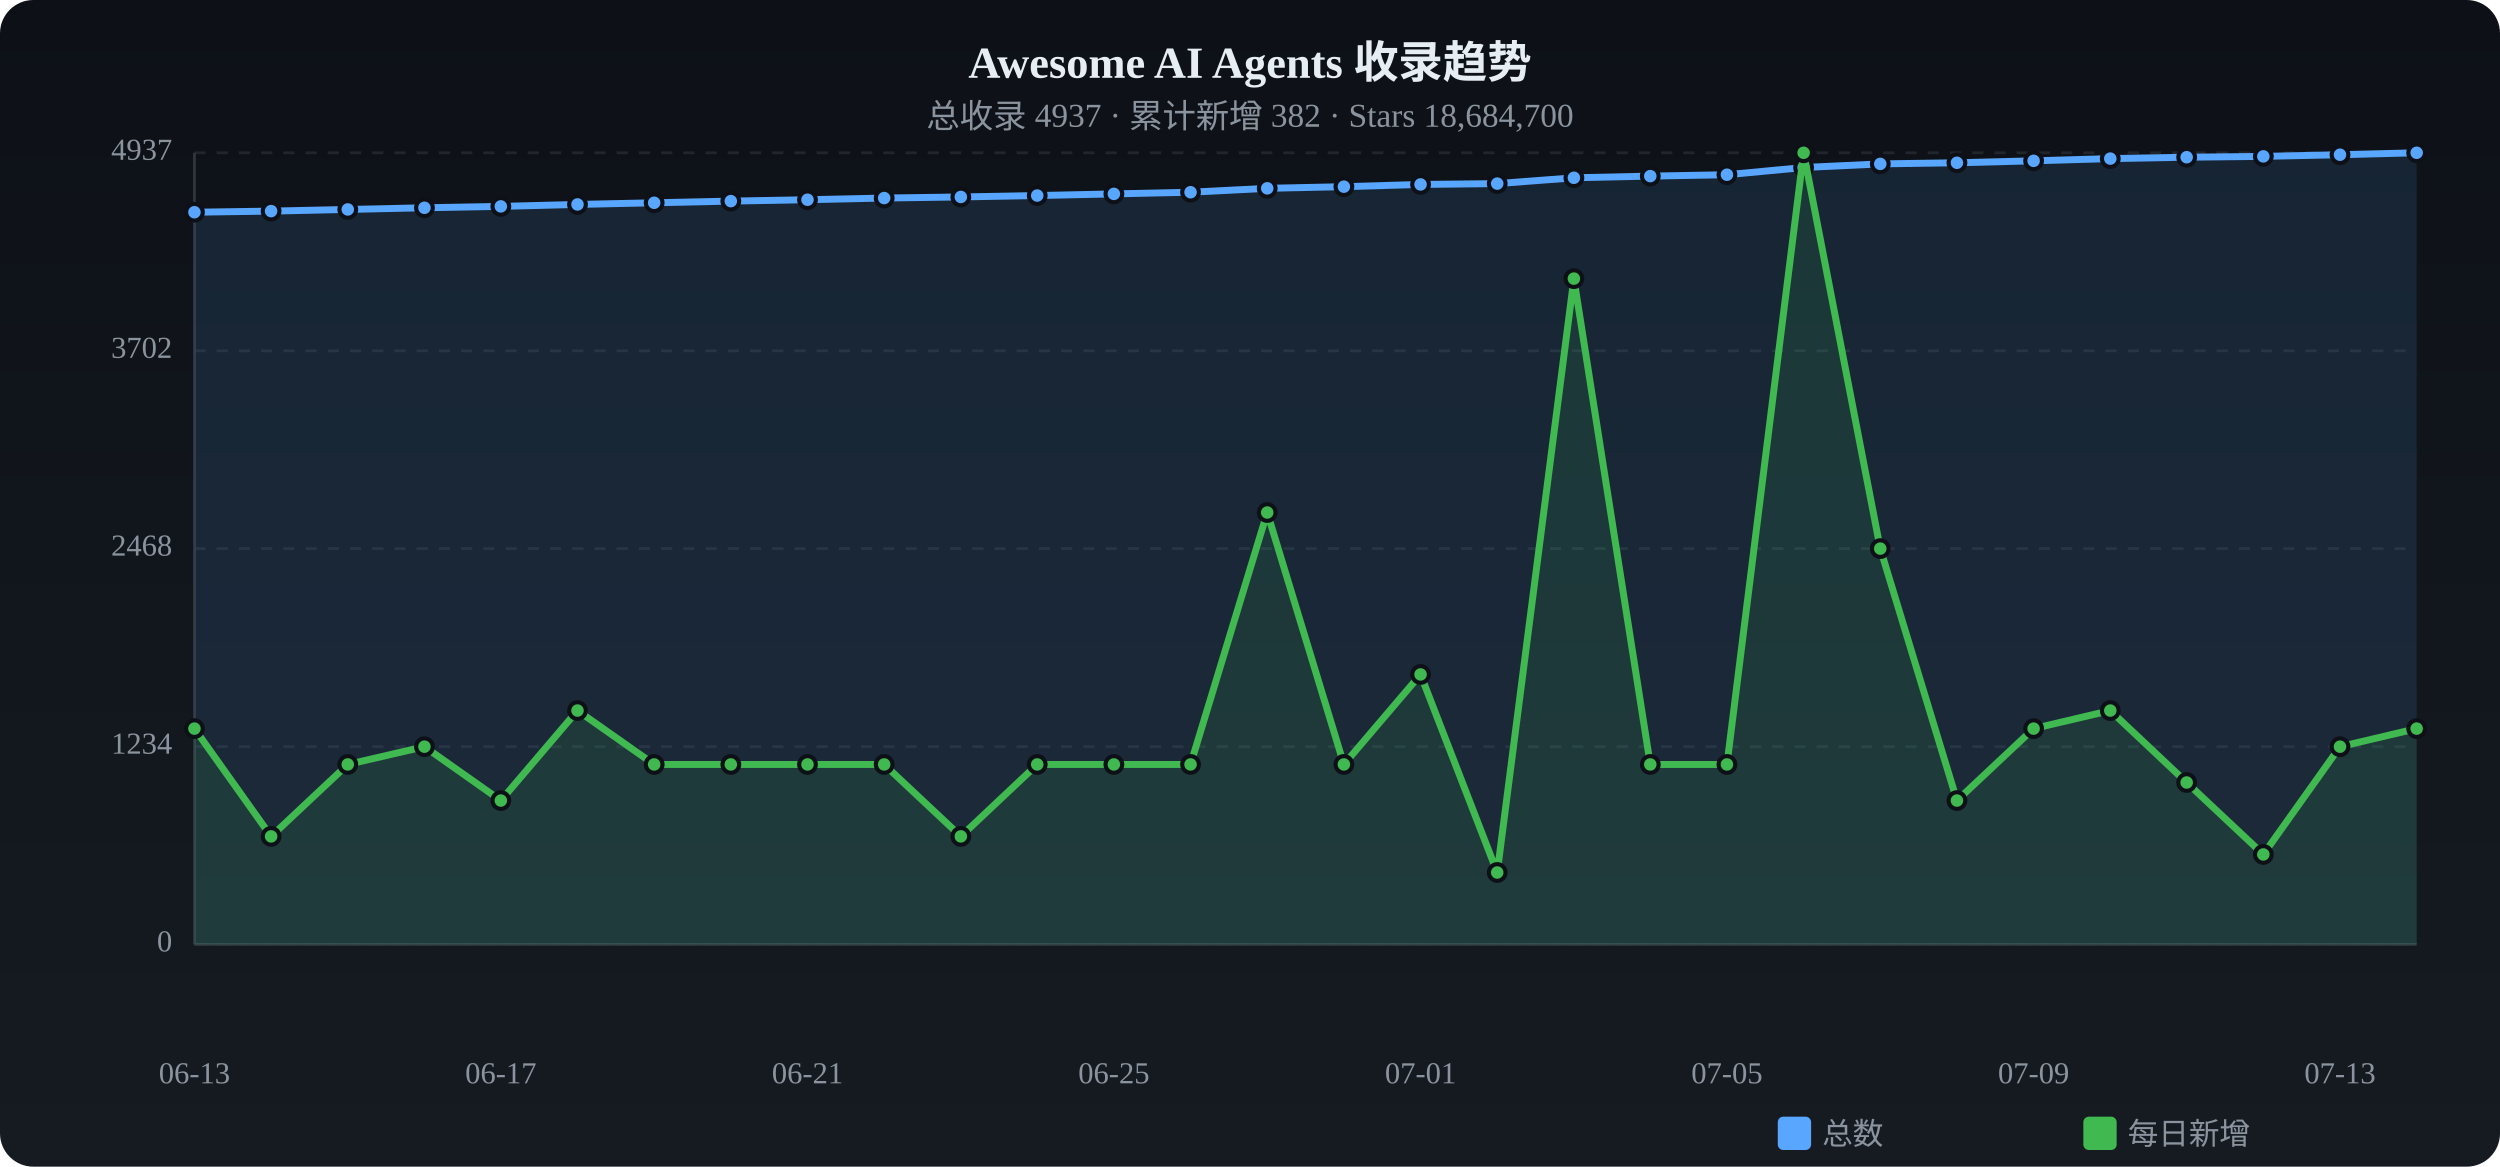
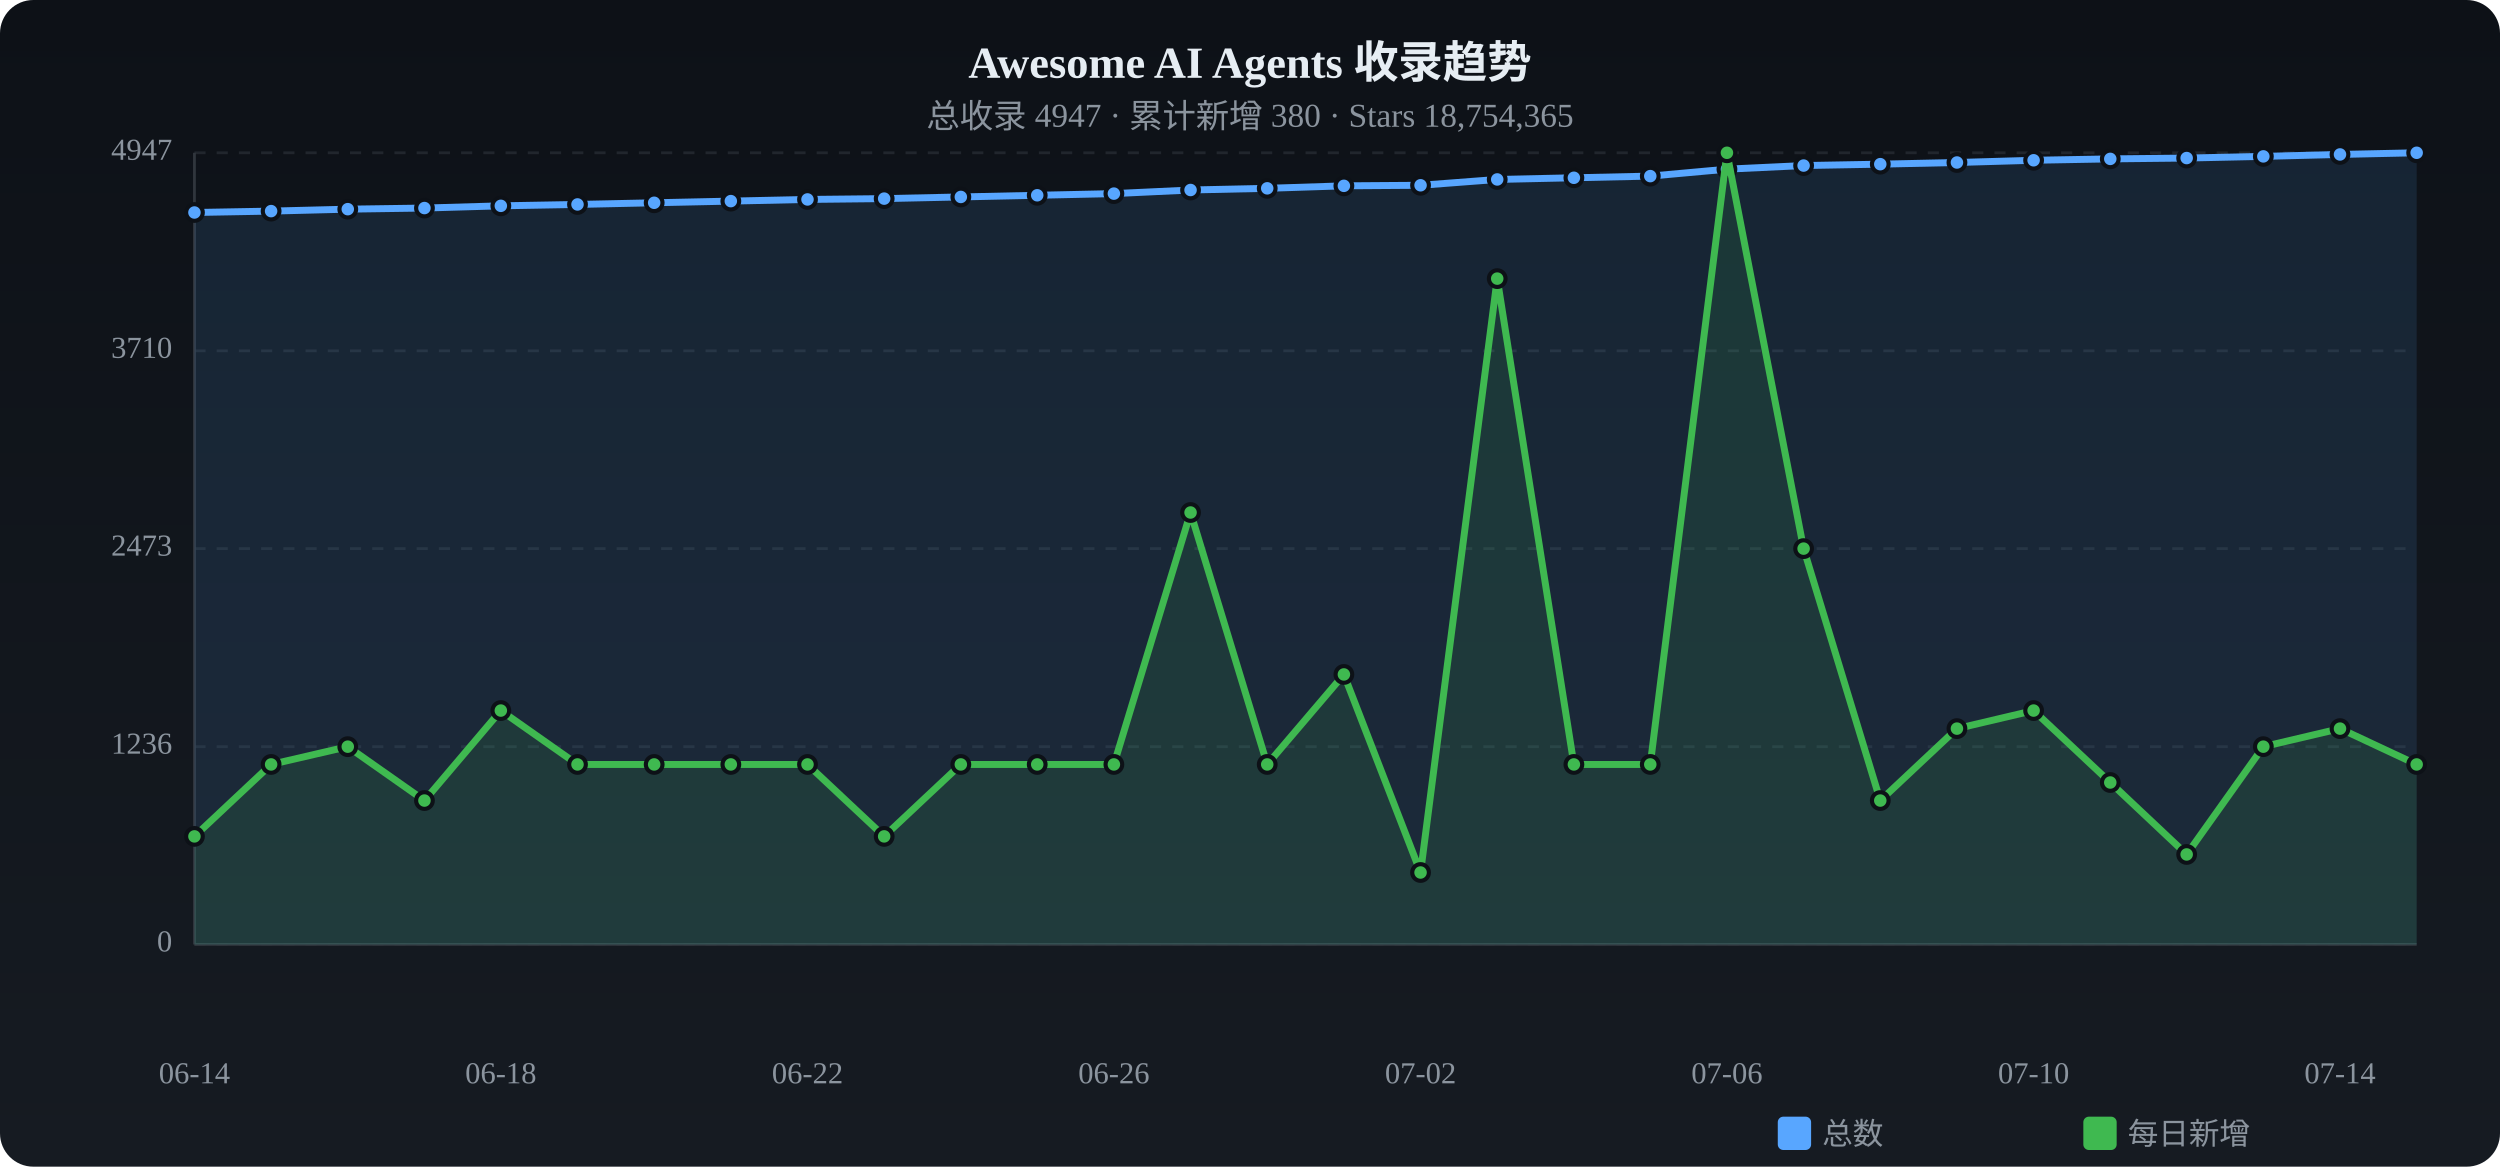
<svg xmlns="http://www.w3.org/2000/svg" viewBox="0 0 900 420" width="900" height="420">
  <defs>
    <linearGradient id="tbg" x1="0%" y1="0%" x2="0%" y2="100%">
      <stop offset="0%" stop-color="#0d1117" />
      <stop offset="100%" stop-color="#161b22" />
    </linearGradient>
  </defs>
  <rect width="900" height="420" rx="12" fill="url(#tbg)" />
  <text x="450.0" y="28" text-anchor="middle" fill="#e6edf3" font-size="16" font-weight="bold">Awesome AI Agents 收录趋势</text>
-   <text x="450.0" y="46" text-anchor="middle" fill="#8b949e" font-size="12">总收录 4937 · 累计新增 382 · Stars 18,684,700</text>
+   <text x="450.0" y="46" text-anchor="middle" fill="#8b949e" font-size="12">总收录 4947 · 累计新增 380 · Stars 18,754,365</text>
  <text x="62" y="340.0" text-anchor="end" fill="#8b949e" font-size="11" dominant-baseline="middle">0</text>
  <line x1="70" y1="340.0" x2="870" y2="340.0" stroke="#21262d" stroke-dasharray="4 4" />
-   <text x="62" y="268.8" text-anchor="end" fill="#8b949e" font-size="11" dominant-baseline="middle">1234</text>
+   <text x="62" y="268.8" text-anchor="end" fill="#8b949e" font-size="11" dominant-baseline="middle">1236</text>
  <line x1="70" y1="268.8" x2="870" y2="268.8" stroke="#21262d" stroke-dasharray="4 4" />
-   <text x="62" y="197.5" text-anchor="end" fill="#8b949e" font-size="11" dominant-baseline="middle">2468</text>
+   <text x="62" y="197.5" text-anchor="end" fill="#8b949e" font-size="11" dominant-baseline="middle">2473</text>
  <line x1="70" y1="197.5" x2="870" y2="197.5" stroke="#21262d" stroke-dasharray="4 4" />
-   <text x="62" y="126.3" text-anchor="end" fill="#8b949e" font-size="11" dominant-baseline="middle">3702</text>
+   <text x="62" y="126.3" text-anchor="end" fill="#8b949e" font-size="11" dominant-baseline="middle">3710</text>
  <line x1="70" y1="126.3" x2="870" y2="126.3" stroke="#21262d" stroke-dasharray="4 4" />
-   <text x="62" y="55.0" text-anchor="end" fill="#8b949e" font-size="11" dominant-baseline="middle">4937</text>
+   <text x="62" y="55.0" text-anchor="end" fill="#8b949e" font-size="11" dominant-baseline="middle">4947</text>
  <line x1="70" y1="55.0" x2="870" y2="55.0" stroke="#21262d" stroke-dasharray="4 4" />
  <line x1="70" y1="55" x2="70" y2="340" stroke="#30363d" />
  <line x1="70" y1="340" x2="870" y2="340" stroke="#30363d" />
-   <path d="M70.0,76.4 L97.6,76.0 L125.2,75.4 L152.8,74.8 L180.3,74.3 L207.9,73.6 L235.5,73.0 L263.1,72.4 L290.7,71.9 L318.3,71.3 L345.9,70.9 L373.4,70.4 L401.0,69.8 L428.6,69.2 L456.2,67.8 L483.8,67.2 L511.4,66.4 L539.0,66.1 L566.6,64.0 L594.1,63.4 L621.7,62.9 L649.3,60.3 L676.9,59.0 L704.5,58.6 L732.1,57.9 L759.7,57.1 L787.2,56.6 L814.8,56.3 L842.4,55.7 L870.0,55.0 L870.0,340 L70.0,340 Z" fill="#58a6ff" opacity="0.12" />
-   <polyline points="70.0,76.4 97.6,76.0 125.2,75.4 152.8,74.8 180.3,74.3 207.9,73.6 235.5,73.0 263.1,72.4 290.7,71.9 318.3,71.3 345.9,70.9 373.4,70.4 401.0,69.8 428.6,69.2 456.2,67.8 483.8,67.2 511.4,66.4 539.0,66.1 566.6,64.0 594.1,63.4 621.7,62.9 649.3,60.3 676.9,59.0 704.5,58.6 732.1,57.9 759.7,57.1 787.2,56.6 814.8,56.3 842.4,55.7 870.0,55.0" fill="none" stroke="#58a6ff" stroke-width="2.5" stroke-linecap="round" stroke-linejoin="round" />
-   <circle cx="70.0" cy="76.4" r="3" fill="#58a6ff" stroke="#0d1117" stroke-width="1.5" />
+   <path d="M70.0,76.5 L97.6,76.0 L125.2,75.3 L152.8,74.9 L180.3,74.1 L207.9,73.6 L235.5,73.0 L263.1,72.4 L290.7,71.8 L318.3,71.5 L345.9,70.9 L373.4,70.3 L401.0,69.7 L428.6,68.4 L456.2,67.8 L483.8,66.9 L511.4,66.7 L539.0,64.6 L566.6,64.0 L594.1,63.4 L621.7,60.9 L649.3,59.6 L676.9,59.1 L704.5,58.5 L732.1,57.7 L759.7,57.2 L787.2,56.9 L814.8,56.3 L842.4,55.6 L870.0,55.0 L870.0,340 L70.0,340 Z" fill="#58a6ff" opacity="0.12" />
+   <polyline points="70.0,76.5 97.6,76.0 125.2,75.3 152.8,74.9 180.3,74.1 207.9,73.6 235.5,73.0 263.1,72.4 290.7,71.8 318.3,71.5 345.9,70.9 373.4,70.3 401.0,69.7 428.6,68.4 456.2,67.8 483.8,66.9 511.4,66.7 539.0,64.6 566.6,64.0 594.1,63.4 621.7,60.9 649.3,59.6 676.9,59.1 704.5,58.5 732.1,57.7 759.7,57.2 787.2,56.9 814.8,56.3 842.4,55.6 870.0,55.0" fill="none" stroke="#58a6ff" stroke-width="2.5" stroke-linecap="round" stroke-linejoin="round" />
+   <circle cx="70.0" cy="76.5" r="3" fill="#58a6ff" stroke="#0d1117" stroke-width="1.5" />
  <circle cx="97.6" cy="76.0" r="3" fill="#58a6ff" stroke="#0d1117" stroke-width="1.5" />
-   <circle cx="125.2" cy="75.4" r="3" fill="#58a6ff" stroke="#0d1117" stroke-width="1.5" />
-   <circle cx="152.8" cy="74.8" r="3" fill="#58a6ff" stroke="#0d1117" stroke-width="1.5" />
-   <circle cx="180.3" cy="74.3" r="3" fill="#58a6ff" stroke="#0d1117" stroke-width="1.5" />
+   <circle cx="125.2" cy="75.3" r="3" fill="#58a6ff" stroke="#0d1117" stroke-width="1.5" />
+   <circle cx="152.8" cy="74.9" r="3" fill="#58a6ff" stroke="#0d1117" stroke-width="1.5" />
+   <circle cx="180.3" cy="74.1" r="3" fill="#58a6ff" stroke="#0d1117" stroke-width="1.5" />
  <circle cx="207.9" cy="73.6" r="3" fill="#58a6ff" stroke="#0d1117" stroke-width="1.5" />
  <circle cx="235.5" cy="73.0" r="3" fill="#58a6ff" stroke="#0d1117" stroke-width="1.5" />
  <circle cx="263.1" cy="72.4" r="3" fill="#58a6ff" stroke="#0d1117" stroke-width="1.5" />
-   <circle cx="290.7" cy="71.9" r="3" fill="#58a6ff" stroke="#0d1117" stroke-width="1.5" />
-   <circle cx="318.3" cy="71.3" r="3" fill="#58a6ff" stroke="#0d1117" stroke-width="1.5" />
+   <circle cx="290.7" cy="71.8" r="3" fill="#58a6ff" stroke="#0d1117" stroke-width="1.5" />
+   <circle cx="318.3" cy="71.5" r="3" fill="#58a6ff" stroke="#0d1117" stroke-width="1.5" />
  <circle cx="345.9" cy="70.9" r="3" fill="#58a6ff" stroke="#0d1117" stroke-width="1.5" />
-   <circle cx="373.4" cy="70.4" r="3" fill="#58a6ff" stroke="#0d1117" stroke-width="1.5" />
-   <circle cx="401.0" cy="69.8" r="3" fill="#58a6ff" stroke="#0d1117" stroke-width="1.5" />
-   <circle cx="428.6" cy="69.2" r="3" fill="#58a6ff" stroke="#0d1117" stroke-width="1.5" />
+   <circle cx="373.4" cy="70.3" r="3" fill="#58a6ff" stroke="#0d1117" stroke-width="1.5" />
+   <circle cx="401.0" cy="69.7" r="3" fill="#58a6ff" stroke="#0d1117" stroke-width="1.5" />
+   <circle cx="428.6" cy="68.4" r="3" fill="#58a6ff" stroke="#0d1117" stroke-width="1.5" />
  <circle cx="456.2" cy="67.8" r="3" fill="#58a6ff" stroke="#0d1117" stroke-width="1.5" />
-   <circle cx="483.8" cy="67.2" r="3" fill="#58a6ff" stroke="#0d1117" stroke-width="1.5" />
-   <circle cx="511.4" cy="66.4" r="3" fill="#58a6ff" stroke="#0d1117" stroke-width="1.5" />
-   <circle cx="539.0" cy="66.1" r="3" fill="#58a6ff" stroke="#0d1117" stroke-width="1.5" />
+   <circle cx="483.8" cy="66.9" r="3" fill="#58a6ff" stroke="#0d1117" stroke-width="1.5" />
+   <circle cx="511.4" cy="66.7" r="3" fill="#58a6ff" stroke="#0d1117" stroke-width="1.5" />
+   <circle cx="539.0" cy="64.6" r="3" fill="#58a6ff" stroke="#0d1117" stroke-width="1.5" />
  <circle cx="566.6" cy="64.0" r="3" fill="#58a6ff" stroke="#0d1117" stroke-width="1.5" />
  <circle cx="594.1" cy="63.4" r="3" fill="#58a6ff" stroke="#0d1117" stroke-width="1.5" />
-   <circle cx="621.7" cy="62.9" r="3" fill="#58a6ff" stroke="#0d1117" stroke-width="1.5" />
-   <circle cx="649.3" cy="60.3" r="3" fill="#58a6ff" stroke="#0d1117" stroke-width="1.5" />
-   <circle cx="676.9" cy="59.0" r="3" fill="#58a6ff" stroke="#0d1117" stroke-width="1.5" />
-   <circle cx="704.5" cy="58.6" r="3" fill="#58a6ff" stroke="#0d1117" stroke-width="1.5" />
-   <circle cx="732.1" cy="57.9" r="3" fill="#58a6ff" stroke="#0d1117" stroke-width="1.5" />
-   <circle cx="759.7" cy="57.1" r="3" fill="#58a6ff" stroke="#0d1117" stroke-width="1.5" />
-   <circle cx="787.2" cy="56.6" r="3" fill="#58a6ff" stroke="#0d1117" stroke-width="1.5" />
+   <circle cx="621.7" cy="60.9" r="3" fill="#58a6ff" stroke="#0d1117" stroke-width="1.5" />
+   <circle cx="649.3" cy="59.6" r="3" fill="#58a6ff" stroke="#0d1117" stroke-width="1.5" />
+   <circle cx="676.9" cy="59.1" r="3" fill="#58a6ff" stroke="#0d1117" stroke-width="1.5" />
+   <circle cx="704.5" cy="58.5" r="3" fill="#58a6ff" stroke="#0d1117" stroke-width="1.5" />
+   <circle cx="732.1" cy="57.7" r="3" fill="#58a6ff" stroke="#0d1117" stroke-width="1.5" />
+   <circle cx="759.7" cy="57.2" r="3" fill="#58a6ff" stroke="#0d1117" stroke-width="1.5" />
+   <circle cx="787.2" cy="56.9" r="3" fill="#58a6ff" stroke="#0d1117" stroke-width="1.5" />
  <circle cx="814.8" cy="56.3" r="3" fill="#58a6ff" stroke="#0d1117" stroke-width="1.5" />
-   <circle cx="842.4" cy="55.7" r="3" fill="#58a6ff" stroke="#0d1117" stroke-width="1.5" />
+   <circle cx="842.4" cy="55.6" r="3" fill="#58a6ff" stroke="#0d1117" stroke-width="1.5" />
  <circle cx="870.0" cy="55.0" r="3" fill="#58a6ff" stroke="#0d1117" stroke-width="1.5" />
-   <path d="M70.0,262.3 L97.6,301.1 L125.2,275.2 L152.8,268.8 L180.3,288.2 L207.9,255.8 L235.5,275.2 L263.1,275.2 L290.7,275.2 L318.3,275.2 L345.9,301.1 L373.4,275.2 L401.0,275.2 L428.6,275.2 L456.2,184.5 L483.8,275.2 L511.4,242.8 L539.0,314.1 L566.6,100.3 L594.1,275.2 L621.7,275.2 L649.3,55.0 L676.9,197.5 L704.5,288.2 L732.1,262.3 L759.7,255.8 L787.2,281.7 L814.8,307.6 L842.4,268.8 L870.0,262.3 L870.0,340 L70.0,340 Z" fill="#3fb950" opacity="0.12" />
-   <polyline points="70.0,262.3 97.6,301.1 125.2,275.2 152.8,268.8 180.3,288.2 207.9,255.8 235.5,275.2 263.1,275.2 290.7,275.2 318.3,275.2 345.9,301.1 373.4,275.2 401.0,275.2 428.6,275.2 456.2,184.5 483.8,275.2 511.4,242.8 539.0,314.1 566.6,100.3 594.1,275.2 621.7,275.2 649.3,55.0 676.9,197.5 704.5,288.2 732.1,262.3 759.7,255.8 787.2,281.7 814.8,307.6 842.4,268.8 870.0,262.3" fill="none" stroke="#3fb950" stroke-width="2.5" stroke-linecap="round" stroke-linejoin="round" />
-   <circle cx="70.0" cy="262.3" r="3" fill="#3fb950" stroke="#0d1117" stroke-width="1.5" />
-   <circle cx="97.6" cy="301.1" r="3" fill="#3fb950" stroke="#0d1117" stroke-width="1.5" />
-   <circle cx="125.2" cy="275.2" r="3" fill="#3fb950" stroke="#0d1117" stroke-width="1.5" />
-   <circle cx="152.8" cy="268.8" r="3" fill="#3fb950" stroke="#0d1117" stroke-width="1.5" />
-   <circle cx="180.3" cy="288.2" r="3" fill="#3fb950" stroke="#0d1117" stroke-width="1.5" />
-   <circle cx="207.9" cy="255.8" r="3" fill="#3fb950" stroke="#0d1117" stroke-width="1.5" />
+   <path d="M70.0,301.1 L97.6,275.2 L125.2,268.8 L152.8,288.2 L180.3,255.8 L207.9,275.2 L235.5,275.2 L263.1,275.2 L290.7,275.2 L318.3,301.1 L345.9,275.2 L373.4,275.2 L401.0,275.2 L428.6,184.5 L456.2,275.2 L483.8,242.8 L511.4,314.1 L539.0,100.3 L566.6,275.2 L594.1,275.2 L621.7,55.0 L649.3,197.5 L676.9,288.2 L704.5,262.3 L732.1,255.8 L759.7,281.7 L787.2,307.6 L814.8,268.8 L842.4,262.3 L870.0,275.2 L870.0,340 L70.0,340 Z" fill="#3fb950" opacity="0.12" />
+   <polyline points="70.0,301.1 97.6,275.2 125.2,268.8 152.8,288.2 180.3,255.8 207.9,275.2 235.5,275.2 263.1,275.2 290.7,275.2 318.3,301.1 345.9,275.2 373.4,275.2 401.0,275.2 428.6,184.5 456.2,275.2 483.8,242.8 511.4,314.1 539.0,100.3 566.6,275.2 594.1,275.2 621.7,55.0 649.3,197.5 676.9,288.2 704.5,262.3 732.1,255.8 759.7,281.7 787.2,307.6 814.8,268.8 842.4,262.3 870.0,275.2" fill="none" stroke="#3fb950" stroke-width="2.5" stroke-linecap="round" stroke-linejoin="round" />
+   <circle cx="70.0" cy="301.1" r="3" fill="#3fb950" stroke="#0d1117" stroke-width="1.5" />
+   <circle cx="97.6" cy="275.2" r="3" fill="#3fb950" stroke="#0d1117" stroke-width="1.5" />
+   <circle cx="125.2" cy="268.8" r="3" fill="#3fb950" stroke="#0d1117" stroke-width="1.5" />
+   <circle cx="152.8" cy="288.2" r="3" fill="#3fb950" stroke="#0d1117" stroke-width="1.5" />
+   <circle cx="180.3" cy="255.8" r="3" fill="#3fb950" stroke="#0d1117" stroke-width="1.5" />
+   <circle cx="207.9" cy="275.2" r="3" fill="#3fb950" stroke="#0d1117" stroke-width="1.5" />
  <circle cx="235.5" cy="275.2" r="3" fill="#3fb950" stroke="#0d1117" stroke-width="1.5" />
  <circle cx="263.1" cy="275.2" r="3" fill="#3fb950" stroke="#0d1117" stroke-width="1.5" />
  <circle cx="290.7" cy="275.2" r="3" fill="#3fb950" stroke="#0d1117" stroke-width="1.5" />
-   <circle cx="318.3" cy="275.2" r="3" fill="#3fb950" stroke="#0d1117" stroke-width="1.5" />
-   <circle cx="345.9" cy="301.1" r="3" fill="#3fb950" stroke="#0d1117" stroke-width="1.5" />
+   <circle cx="318.3" cy="301.1" r="3" fill="#3fb950" stroke="#0d1117" stroke-width="1.5" />
+   <circle cx="345.9" cy="275.2" r="3" fill="#3fb950" stroke="#0d1117" stroke-width="1.5" />
  <circle cx="373.4" cy="275.2" r="3" fill="#3fb950" stroke="#0d1117" stroke-width="1.5" />
  <circle cx="401.0" cy="275.2" r="3" fill="#3fb950" stroke="#0d1117" stroke-width="1.5" />
-   <circle cx="428.6" cy="275.2" r="3" fill="#3fb950" stroke="#0d1117" stroke-width="1.5" />
-   <circle cx="456.2" cy="184.5" r="3" fill="#3fb950" stroke="#0d1117" stroke-width="1.5" />
-   <circle cx="483.8" cy="275.2" r="3" fill="#3fb950" stroke="#0d1117" stroke-width="1.5" />
-   <circle cx="511.4" cy="242.8" r="3" fill="#3fb950" stroke="#0d1117" stroke-width="1.5" />
-   <circle cx="539.0" cy="314.1" r="3" fill="#3fb950" stroke="#0d1117" stroke-width="1.5" />
-   <circle cx="566.6" cy="100.3" r="3" fill="#3fb950" stroke="#0d1117" stroke-width="1.5" />
+   <circle cx="428.6" cy="184.5" r="3" fill="#3fb950" stroke="#0d1117" stroke-width="1.5" />
+   <circle cx="456.2" cy="275.2" r="3" fill="#3fb950" stroke="#0d1117" stroke-width="1.5" />
+   <circle cx="483.8" cy="242.8" r="3" fill="#3fb950" stroke="#0d1117" stroke-width="1.5" />
+   <circle cx="511.4" cy="314.1" r="3" fill="#3fb950" stroke="#0d1117" stroke-width="1.5" />
+   <circle cx="539.0" cy="100.3" r="3" fill="#3fb950" stroke="#0d1117" stroke-width="1.5" />
+   <circle cx="566.6" cy="275.2" r="3" fill="#3fb950" stroke="#0d1117" stroke-width="1.5" />
  <circle cx="594.1" cy="275.2" r="3" fill="#3fb950" stroke="#0d1117" stroke-width="1.5" />
-   <circle cx="621.7" cy="275.2" r="3" fill="#3fb950" stroke="#0d1117" stroke-width="1.5" />
-   <circle cx="649.3" cy="55.0" r="3" fill="#3fb950" stroke="#0d1117" stroke-width="1.5" />
-   <circle cx="676.9" cy="197.5" r="3" fill="#3fb950" stroke="#0d1117" stroke-width="1.5" />
-   <circle cx="704.5" cy="288.2" r="3" fill="#3fb950" stroke="#0d1117" stroke-width="1.5" />
-   <circle cx="732.1" cy="262.3" r="3" fill="#3fb950" stroke="#0d1117" stroke-width="1.5" />
-   <circle cx="759.7" cy="255.8" r="3" fill="#3fb950" stroke="#0d1117" stroke-width="1.5" />
-   <circle cx="787.2" cy="281.7" r="3" fill="#3fb950" stroke="#0d1117" stroke-width="1.5" />
-   <circle cx="814.8" cy="307.6" r="3" fill="#3fb950" stroke="#0d1117" stroke-width="1.5" />
-   <circle cx="842.4" cy="268.8" r="3" fill="#3fb950" stroke="#0d1117" stroke-width="1.5" />
-   <circle cx="870.0" cy="262.3" r="3" fill="#3fb950" stroke="#0d1117" stroke-width="1.5" />
-   <text x="70.0" y="390" text-anchor="middle" fill="#8b949e" font-size="11">06-13</text>
-   <text x="180.3" y="390" text-anchor="middle" fill="#8b949e" font-size="11">06-17</text>
-   <text x="290.7" y="390" text-anchor="middle" fill="#8b949e" font-size="11">06-21</text>
-   <text x="401.0" y="390" text-anchor="middle" fill="#8b949e" font-size="11">06-25</text>
-   <text x="511.4" y="390" text-anchor="middle" fill="#8b949e" font-size="11">07-01</text>
-   <text x="621.7" y="390" text-anchor="middle" fill="#8b949e" font-size="11">07-05</text>
-   <text x="732.1" y="390" text-anchor="middle" fill="#8b949e" font-size="11">07-09</text>
-   <text x="842.4" y="390" text-anchor="middle" fill="#8b949e" font-size="11">07-13</text>
+   <circle cx="621.7" cy="55.0" r="3" fill="#3fb950" stroke="#0d1117" stroke-width="1.5" />
+   <circle cx="649.3" cy="197.5" r="3" fill="#3fb950" stroke="#0d1117" stroke-width="1.5" />
+   <circle cx="676.9" cy="288.2" r="3" fill="#3fb950" stroke="#0d1117" stroke-width="1.5" />
+   <circle cx="704.5" cy="262.3" r="3" fill="#3fb950" stroke="#0d1117" stroke-width="1.5" />
+   <circle cx="732.1" cy="255.8" r="3" fill="#3fb950" stroke="#0d1117" stroke-width="1.5" />
+   <circle cx="759.7" cy="281.7" r="3" fill="#3fb950" stroke="#0d1117" stroke-width="1.5" />
+   <circle cx="787.2" cy="307.6" r="3" fill="#3fb950" stroke="#0d1117" stroke-width="1.5" />
+   <circle cx="814.8" cy="268.8" r="3" fill="#3fb950" stroke="#0d1117" stroke-width="1.5" />
+   <circle cx="842.4" cy="262.3" r="3" fill="#3fb950" stroke="#0d1117" stroke-width="1.5" />
+   <circle cx="870.0" cy="275.2" r="3" fill="#3fb950" stroke="#0d1117" stroke-width="1.5" />
+   <text x="70.0" y="390" text-anchor="middle" fill="#8b949e" font-size="11">06-14</text>
+   <text x="180.3" y="390" text-anchor="middle" fill="#8b949e" font-size="11">06-18</text>
+   <text x="290.7" y="390" text-anchor="middle" fill="#8b949e" font-size="11">06-22</text>
+   <text x="401.0" y="390" text-anchor="middle" fill="#8b949e" font-size="11">06-26</text>
+   <text x="511.4" y="390" text-anchor="middle" fill="#8b949e" font-size="11">07-02</text>
+   <text x="621.7" y="390" text-anchor="middle" fill="#8b949e" font-size="11">07-06</text>
+   <text x="732.1" y="390" text-anchor="middle" fill="#8b949e" font-size="11">07-10</text>
+   <text x="842.4" y="390" text-anchor="middle" fill="#8b949e" font-size="11">07-14</text>
  <rect x="640" y="402" width="12" height="12" rx="2" fill="#58a6ff" />
  <text x="656" y="412" fill="#8b949e" font-size="11">总数</text>
  <rect x="750" y="402" width="12" height="12" rx="2" fill="#3fb950" />
  <text x="766" y="412" fill="#8b949e" font-size="11">每日新增</text>
</svg>
